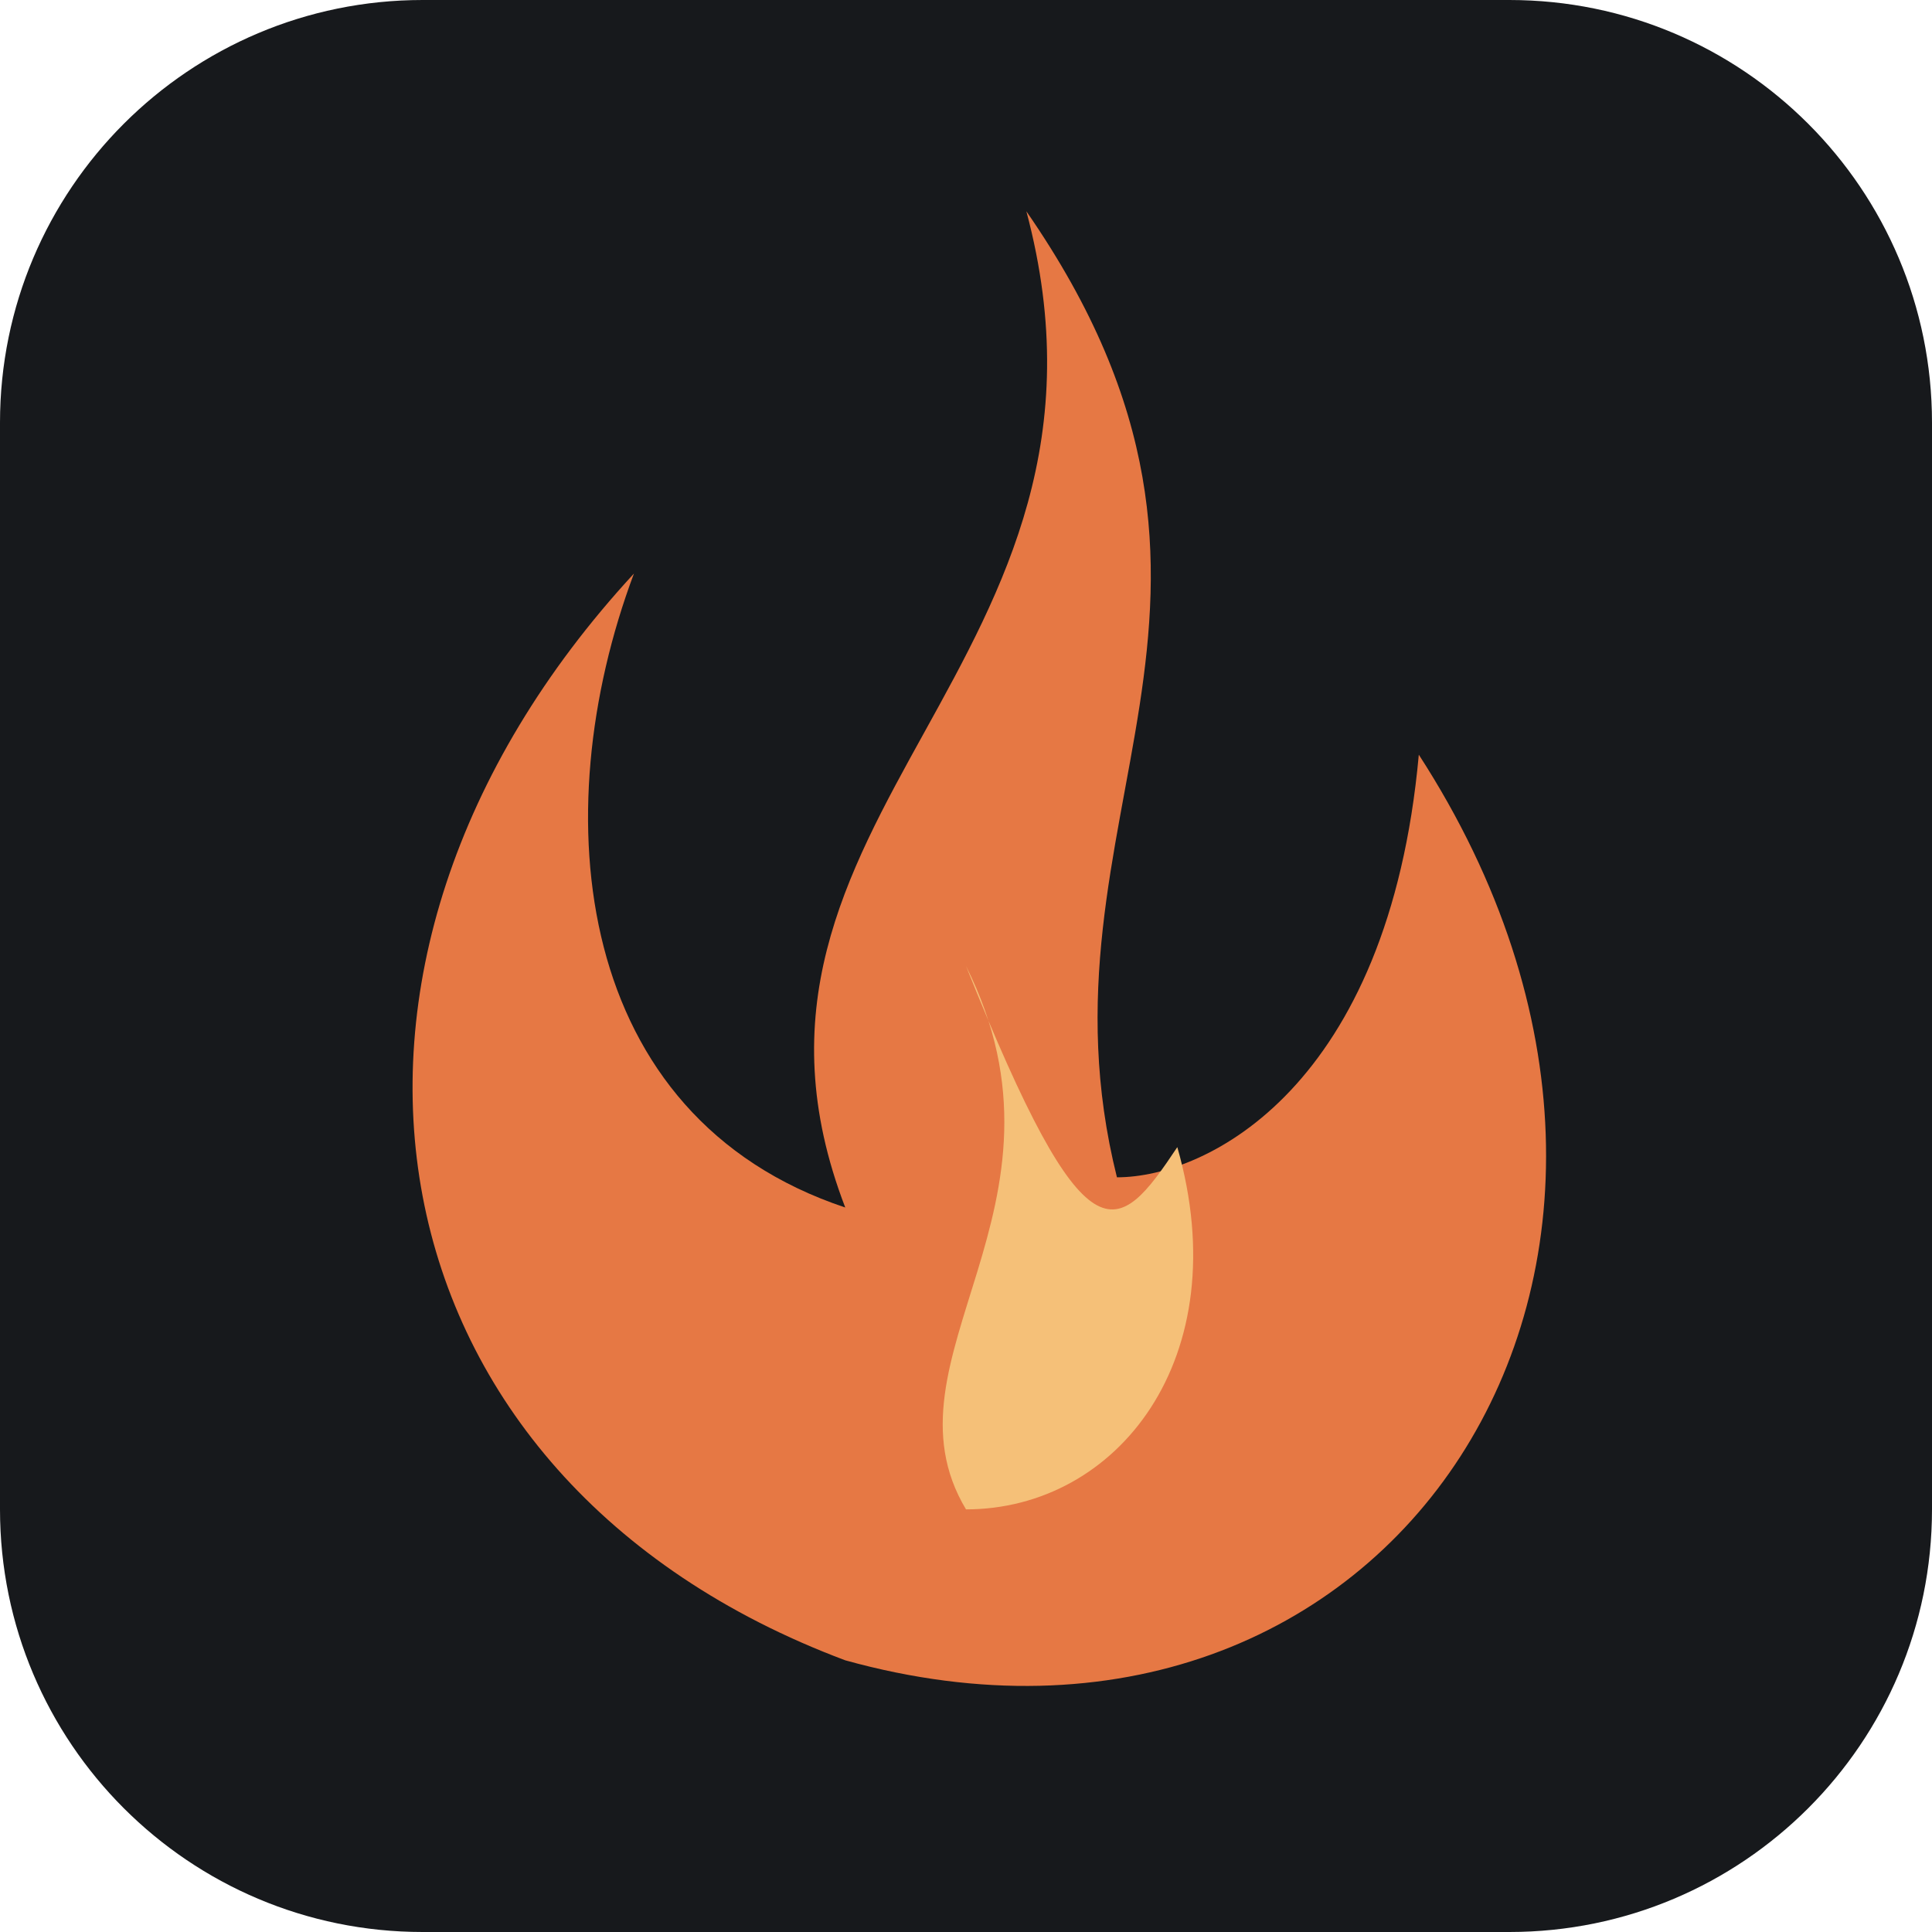
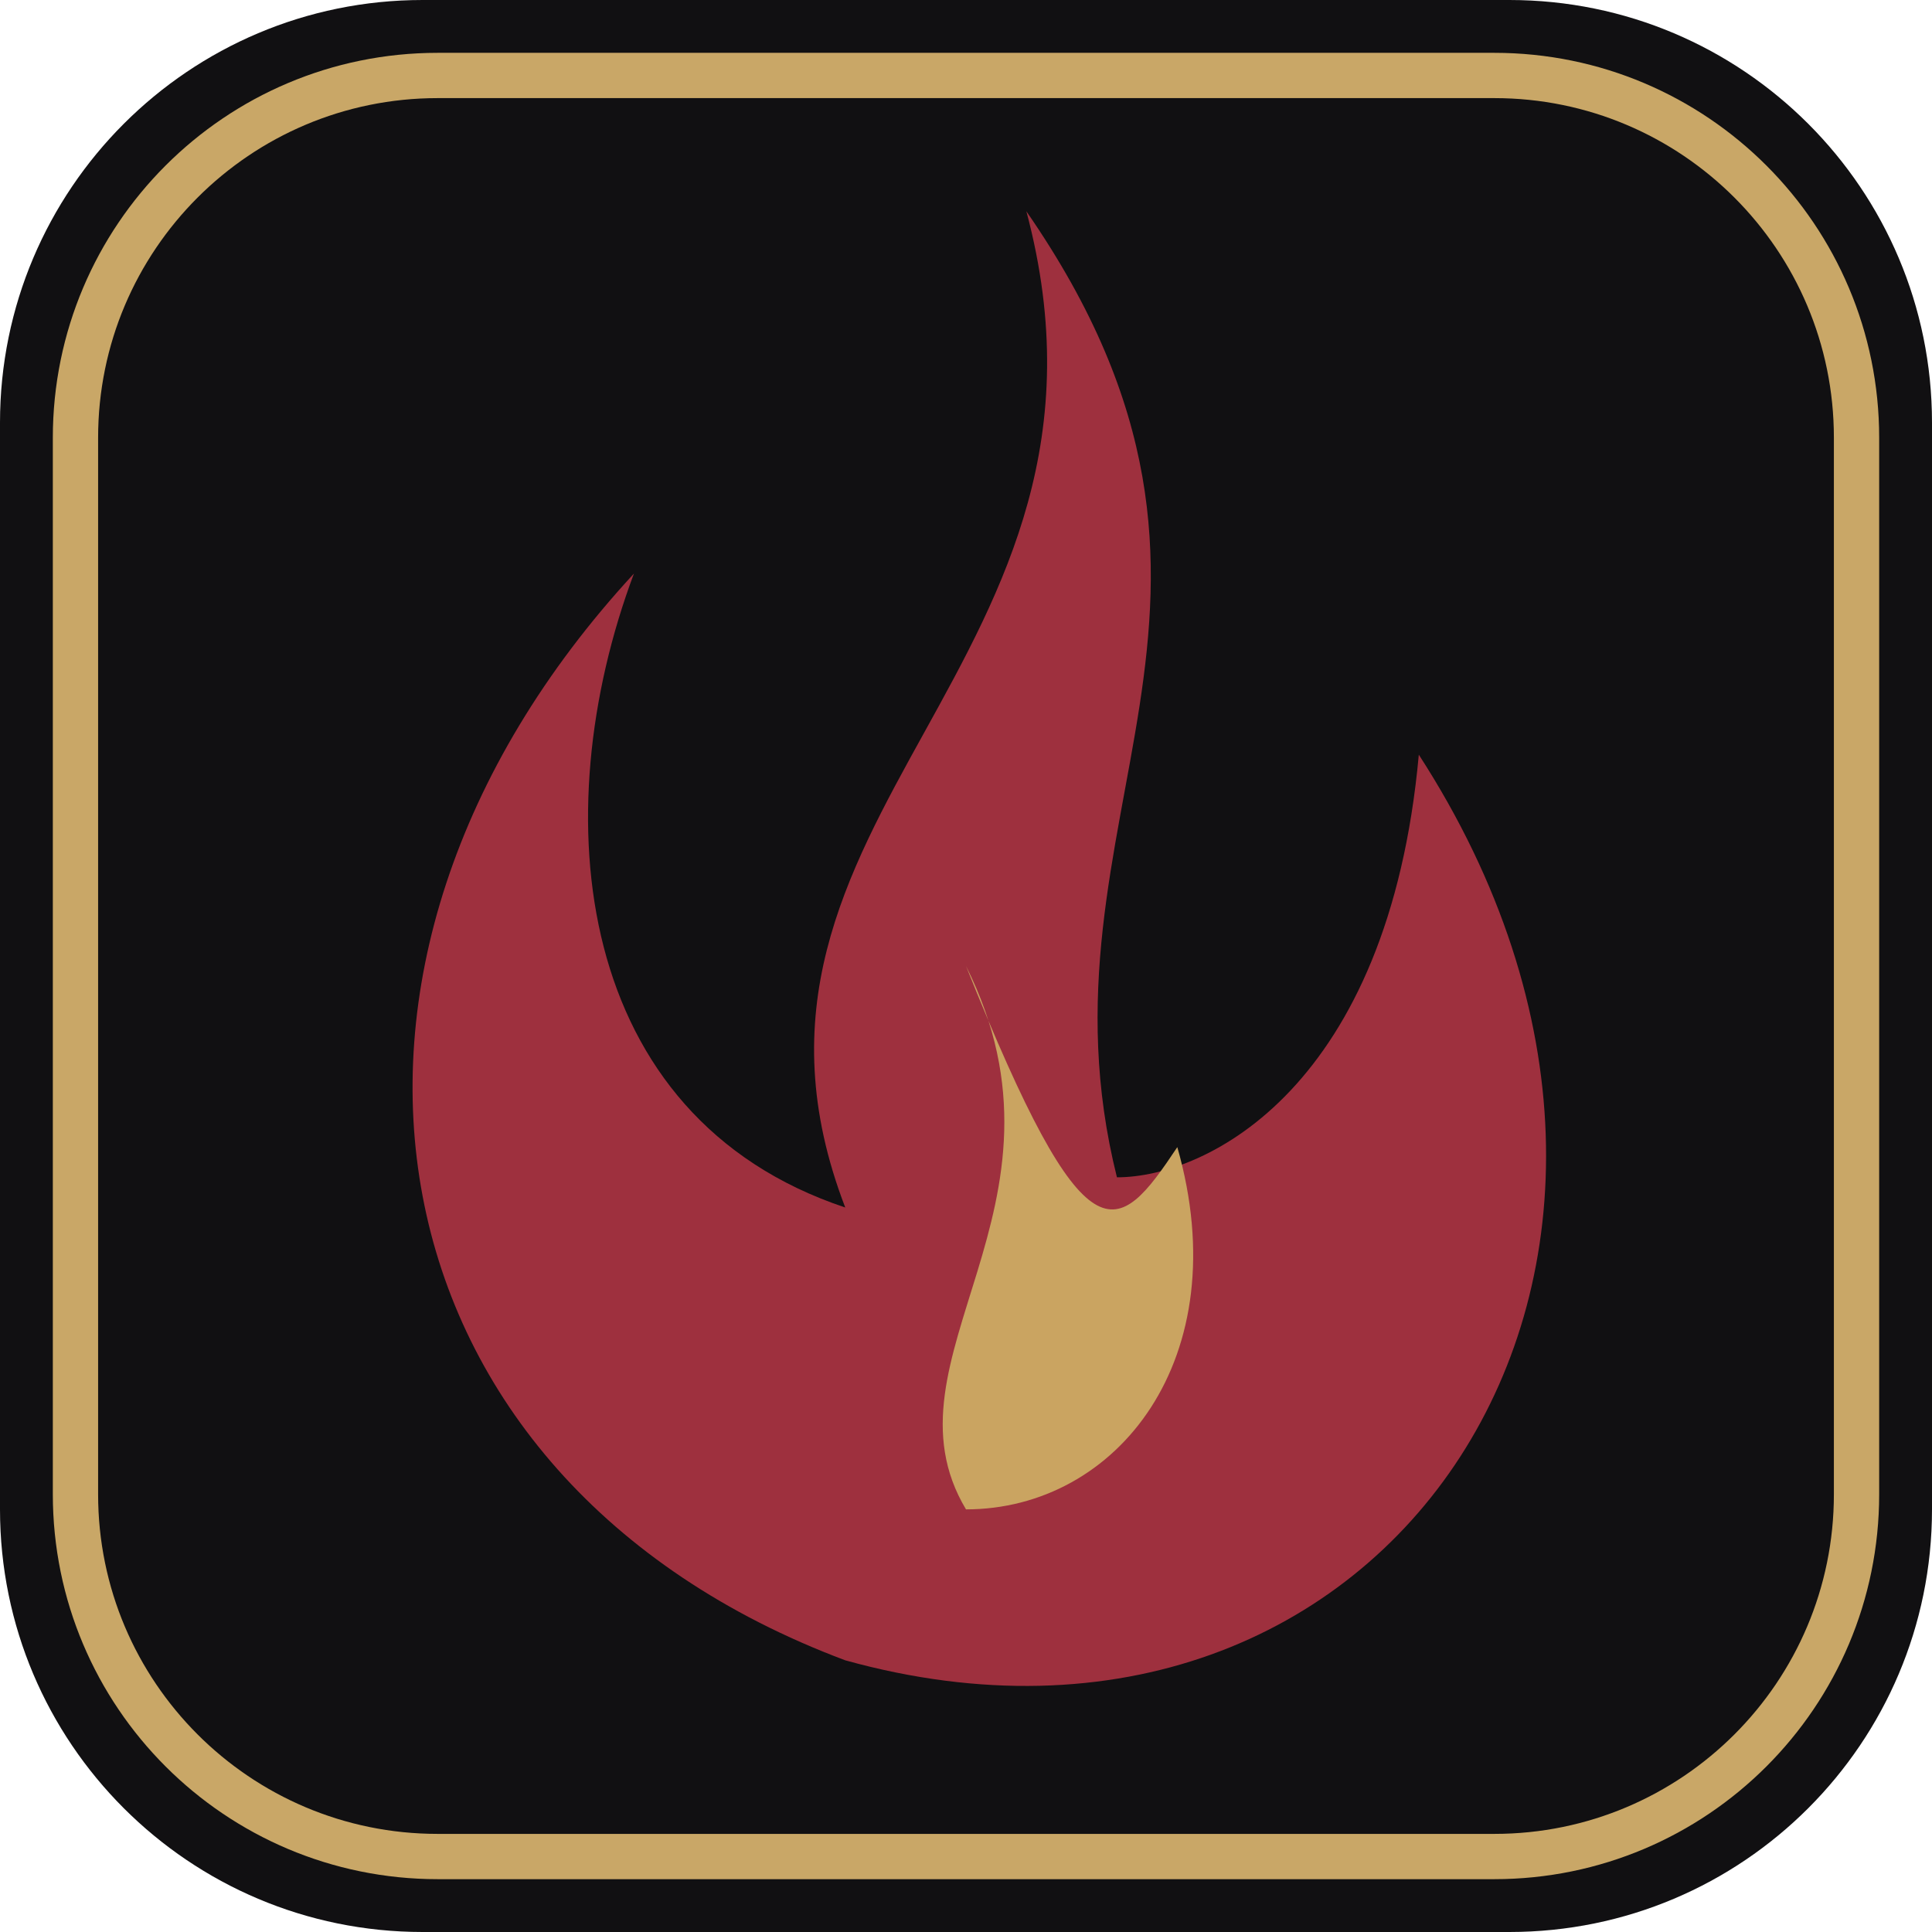
<svg xmlns="http://www.w3.org/2000/svg" viewBox="0 0 64 64">
-   <rect width="64" height="64" rx="14" fill="#17191c" />
-   <path d="M34 7C38 22 23 27 28 40c-9-3-10-13-7-21C9 32 12 49 28 55c18 5 30-13 19-30-1 11-7 14-10 14C34 27 43 20 34 7Z" fill="#e67844" />
-   <path d="M32 32c4 8-3 13 0 18 5 0 9-5 7-12-2 3-3 4-7-6Z" fill="#f5c078" />
+   <rect width="64" height="64" rx="14" fill="#111012" />
+   <rect x="2.5" y="2.5" width="59" height="59" rx="12" fill="none" stroke="#c9a767" stroke-width="1.5" />
+   <path d="M34 7C38 22 23 27 28 40c-9-3-10-13-7-21C9 32 12 49 28 55c18 5 30-13 19-30-1 11-7 14-10 14C34 27 43 20 34 7Z" fill="#9e303e" />
+   <path d="M32 32c4 8-3 13 0 18 5 0 9-5 7-12-2 3-3 4-7-6Z" fill="#caa461" />
</svg>
